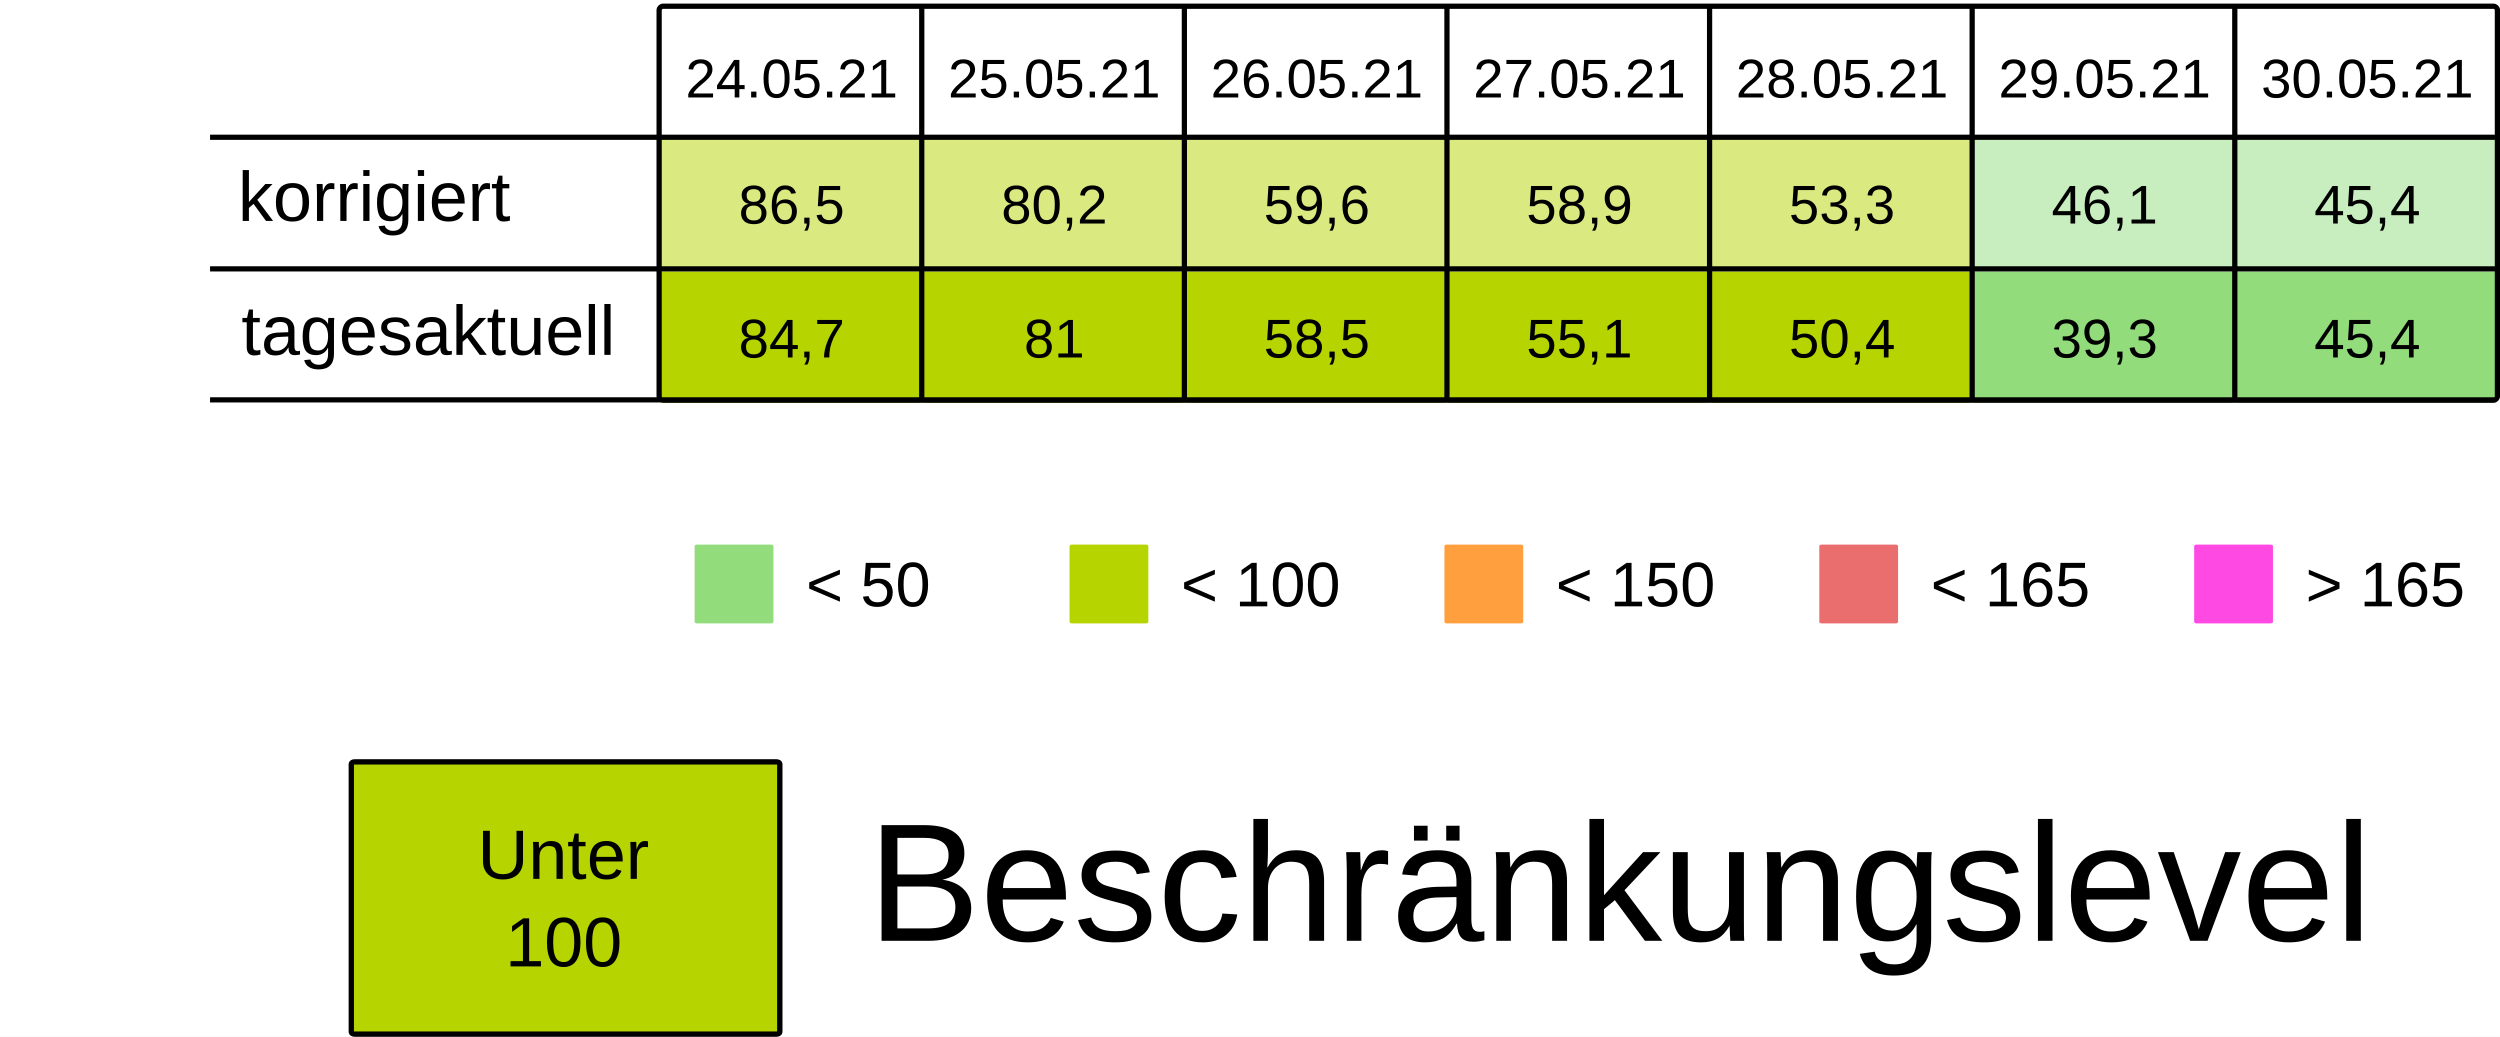
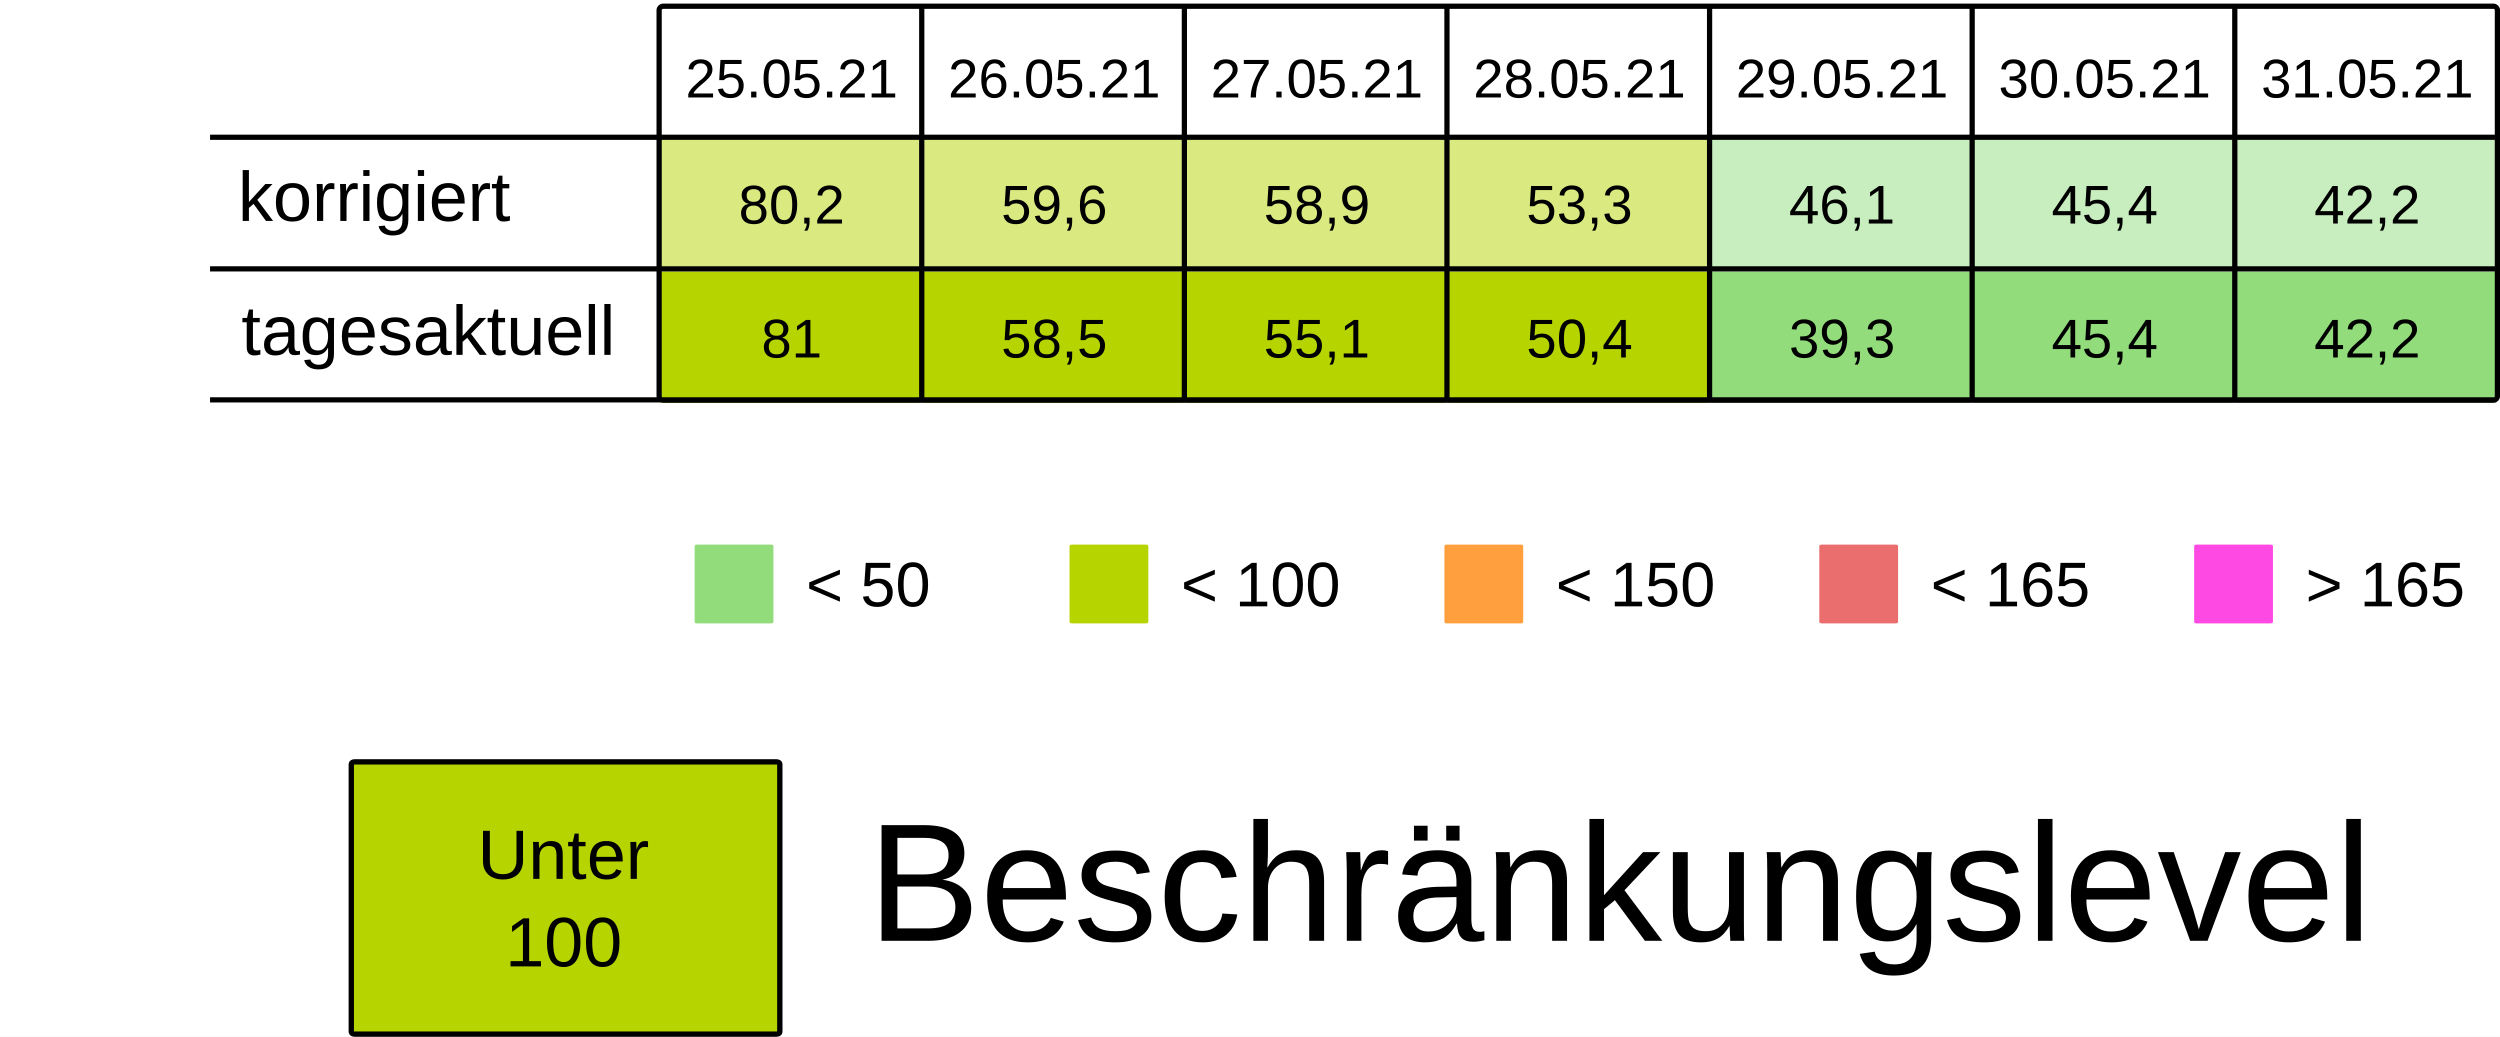
<svg xmlns="http://www.w3.org/2000/svg" viewBox="0 0 125.94 52.229" height="197.399" width="475.994">
  <rect width="100%" height="100%" x="-.001" fill="#fff" />
  <g transform="translate(-13.231 -25.355)">
    <rect ry=".106" rx=".169" y="32.284" x="46.434" height="6.615" width="13.229" fill="#B5D4007F" />
    <rect ry=".106" rx=".169" y="32.284" x="59.664" height="6.615" width="13.229" fill="#B5D4007F" />
    <rect ry=".106" rx=".169" y="32.284" x="72.893" height="6.615" width="13.229" fill="#B5D4007F" />
    <rect ry=".106" rx=".169" y="32.284" x="86.122" height="6.615" width="13.229" fill="#B5D4007F" />
-     <rect ry=".106" rx=".169" y="32.284" x="99.351" height="6.615" width="13.229" fill="#B5D4007F" />
+     <rect ry=".106" rx=".169" y="32.284" x="99.351" height="6.615" width="13.229" fill="#92dc7c7F" />
    <rect ry=".106" rx=".169" y="32.284" x="112.58" height="6.615" width="13.229" fill="#92dc7c7F" />
    <rect ry=".106" rx=".169" y="32.284" x="125.809" height="6.615" width="13.229" fill="#92dc7c7F" />
    <text y="30.266" x="53.113" style="line-height:125%;-inkscape-font-specification:Arial;text-align:center" font-weight="400" font-size="2.749" letter-spacing="0" word-spacing="0" font-family="Arial" text-anchor="middle" stroke-width=".064">
-       <tspan style="text-align:center" y="30.266" x="53.113">24.05.21</tspan>
+       <tspan style="text-align:center" y="30.266" x="53.113">25.05.21</tspan>
    </text>
    <text y="30.266" x="66.342" style="line-height:125%;-inkscape-font-specification:Arial;text-align:center" font-weight="400" font-size="2.749" letter-spacing="0" word-spacing="0" font-family="Arial" text-anchor="middle" stroke-width=".064">
-       <tspan style="text-align:center" y="30.266" x="66.342">25.05.21</tspan>
+       <tspan style="text-align:center" y="30.266" x="66.342">26.05.21</tspan>
    </text>
    <text y="30.266" x="79.571" style="line-height:125%;-inkscape-font-specification:Arial;text-align:center" font-weight="400" font-size="2.749" letter-spacing="0" word-spacing="0" font-family="Arial" text-anchor="middle" stroke-width=".064">
-       <tspan style="text-align:center" y="30.266" x="79.571">26.05.21</tspan>
+       <tspan style="text-align:center" y="30.266" x="79.571">27.05.21</tspan>
    </text>
    <text y="30.266" x="92.8" style="line-height:125%;-inkscape-font-specification:Arial;text-align:center" font-weight="400" font-size="2.749" letter-spacing="0" word-spacing="0" font-family="Arial" text-anchor="middle" stroke-width=".064">
-       <tspan style="text-align:center" y="30.266" x="92.8">27.05.21</tspan>
+       <tspan style="text-align:center" y="30.266" x="92.8">28.05.21</tspan>
    </text>
    <text y="30.266" x="106.029" style="line-height:125%;-inkscape-font-specification:Arial;text-align:center" font-weight="400" font-size="2.749" letter-spacing="0" word-spacing="0" font-family="Arial" text-anchor="middle" stroke-width=".064">
-       <tspan style="text-align:center" y="30.266" x="106.029">28.05.21</tspan>
+       <tspan style="text-align:center" y="30.266" x="106.029">29.05.21</tspan>
    </text>
    <text y="30.266" x="119.258" style="line-height:125%;-inkscape-font-specification:Arial;text-align:center" font-weight="400" font-size="2.749" letter-spacing="0" word-spacing="0" font-family="Arial" text-anchor="middle" stroke-width=".064">
-       <tspan style="text-align:center" y="30.266" x="119.258">29.05.21</tspan>
+       <tspan style="text-align:center" y="30.266" x="119.258">30.05.21</tspan>
    </text>
    <text y="30.266" x="132.488" style="line-height:125%;-inkscape-font-specification:Arial;text-align:center" font-weight="400" font-size="2.749" letter-spacing="0" word-spacing="0" font-family="Arial" text-anchor="middle" stroke-width=".064">
-       <tspan style="text-align:center" y="30.266" x="132.488">30.05.21</tspan>
+       <tspan style="text-align:center" y="30.266" x="132.488">31.05.21</tspan>
    </text>
    <text y="36.616" x="53.113" style="line-height:125%;-inkscape-font-specification:Arial;text-align:center" font-weight="400" font-size="2.749" letter-spacing="0" word-spacing="0" font-family="Arial" text-anchor="middle" stroke-width=".064">
-       <tspan style="text-align:center" y="36.616" x="53.113">86,5</tspan>
+       <tspan style="text-align:center" y="36.616" x="53.113">80,2</tspan>
    </text>
    <text y="36.616" x="66.342" style="line-height:125%;-inkscape-font-specification:Arial;text-align:center" font-weight="400" font-size="2.749" letter-spacing="0" word-spacing="0" font-family="Arial" text-anchor="middle" stroke-width=".064">
-       <tspan style="text-align:center" y="36.616" x="66.342">80,2</tspan>
+       <tspan style="text-align:center" y="36.616" x="66.342">59,6</tspan>
    </text>
    <text y="36.616" x="79.571" style="line-height:125%;-inkscape-font-specification:Arial;text-align:center" font-weight="400" font-size="2.749" letter-spacing="0" word-spacing="0" font-family="Arial" text-anchor="middle" stroke-width=".064">
-       <tspan style="text-align:center" y="36.616" x="79.571">59,6</tspan>
+       <tspan style="text-align:center" y="36.616" x="79.571">58,9</tspan>
    </text>
    <text y="36.616" x="92.8" style="line-height:125%;-inkscape-font-specification:Arial;text-align:center" font-weight="400" font-size="2.749" letter-spacing="0" word-spacing="0" font-family="Arial" text-anchor="middle" stroke-width=".064">
-       <tspan style="text-align:center" y="36.616" x="92.8">58,9</tspan>
+       <tspan style="text-align:center" y="36.616" x="92.8">53,3</tspan>
    </text>
    <text y="36.616" x="106.029" style="line-height:125%;-inkscape-font-specification:Arial;text-align:center" font-weight="400" font-size="2.749" letter-spacing="0" word-spacing="0" font-family="Arial" text-anchor="middle" stroke-width=".064">
-       <tspan style="text-align:center" y="36.616" x="106.029">53,3</tspan>
+       <tspan style="text-align:center" y="36.616" x="106.029">46,1</tspan>
    </text>
    <text y="36.616" x="119.258" style="line-height:125%;-inkscape-font-specification:Arial;text-align:center" font-weight="400" font-size="2.749" letter-spacing="0" word-spacing="0" font-family="Arial" text-anchor="middle" stroke-width=".064">
-       <tspan style="text-align:center" y="36.616" x="119.258">46,1</tspan>
+       <tspan style="text-align:center" y="36.616" x="119.258">45,4</tspan>
    </text>
    <text y="36.616" x="132.488" style="line-height:125%;-inkscape-font-specification:Arial;text-align:center" font-weight="400" font-size="2.749" letter-spacing="0" word-spacing="0" font-family="Arial" text-anchor="middle" stroke-width=".064">
-       <tspan style="text-align:center" y="36.616" x="132.488">45,4</tspan>
+       <tspan style="text-align:center" y="36.616" x="132.488">42,2</tspan>
    </text>
    <rect ry=".071" rx=".12" y="52.79" x="48.224" height="3.969" width="3.969" fill="#92dc7c" />
    <text y="55.896" x="53.84" style="line-height:125%;-inkscape-font-specification:Arial" font-weight="400" font-size="3.175" letter-spacing="0" word-spacing="0" font-family="Arial" stroke-width=".265">
      <tspan y="55.896" x="53.84">&lt; 50</tspan>
    </text>
    <rect ry=".071" rx=".12" y="52.79" x="67.11" height="3.969" width="3.969" fill="#B5D400" />
    <text y="55.896" x="72.726" style="line-height:125%;-inkscape-font-specification:Arial" font-weight="400" font-size="3.175" letter-spacing="0" word-spacing="0" font-family="Arial" stroke-width=".265">
      <tspan y="55.896" x="72.726">&lt; 100</tspan>
    </text>
    <rect ry=".071" rx=".12" y="52.79" x="104.88" height="3.969" width="3.969" fill="#ea6e6e" />
    <text y="55.896" x="110.496" style="line-height:125%;-inkscape-font-specification:Arial" font-weight="400" font-size="3.175" letter-spacing="0" word-spacing="0" font-family="Arial" stroke-width=".265">
      <tspan y="55.896" x="110.496">&lt; 165</tspan>
    </text>
    <rect ry=".071" rx=".12" y="52.79" x="123.765" height="3.969" width="3.969" fill="#FF49E3" />
    <text y="55.896" x="129.381" style="line-height:125%;-inkscape-font-specification:Arial" font-weight="400" font-size="3.175" letter-spacing="0" word-spacing="0" font-family="Arial" stroke-width=".265">
      <tspan y="55.896" x="129.381">&gt; 165</tspan>
    </text>
    <rect ry=".071" rx=".12" y="52.79" x="85.995" height="3.969" width="3.969" fill="#ff9f3d" />
    <text y="55.896" x="91.61" style="line-height:125%;-inkscape-font-specification:Arial" font-weight="400" font-size="3.175" letter-spacing="0" word-spacing="0" font-family="Arial" stroke-width=".265">
      <tspan y="55.896" x="91.61">&lt; 150</tspan>
    </text>
    <rect ry=".106" rx=".169" y="39.031" x="46.435" height="6.615" width="13.229" fill="#B5D400" />
    <rect ry=".106" rx=".169" y="39.031" x="59.665" height="6.615" width="13.229" fill="#B5D400" />
    <rect ry=".106" rx=".169" y="39.031" x="72.894" height="6.615" width="13.229" fill="#B5D400" />
    <rect ry=".106" rx=".169" y="39.031" x="86.123" height="6.615" width="13.229" fill="#B5D400" />
-     <rect ry=".106" rx=".169" y="39.031" x="99.352" height="6.615" width="13.229" fill="#B5D400" />
+     <rect ry=".106" rx=".169" y="39.031" x="99.352" height="6.615" width="13.229" fill="#92dc7c" />
    <rect ry=".106" rx=".169" y="39.031" x="112.581" height="6.615" width="13.229" fill="#92dc7c" />
    <rect ry=".106" rx=".169" y="39.031" x="125.81" height="6.615" width="13.229" fill="#92dc7c" />
    <text y="43.363" x="53.114" style="line-height:125%;-inkscape-font-specification:Arial;text-align:center" font-weight="400" font-size="2.749" letter-spacing="0" word-spacing="0" font-family="Arial" text-anchor="middle" stroke-width=".064">
-       <tspan style="text-align:center" y="43.363" x="53.114">84,7</tspan>
+       <tspan style="text-align:center" y="43.363" x="53.114">81</tspan>
    </text>
    <text y="43.363" x="66.343" style="line-height:125%;-inkscape-font-specification:Arial;text-align:center" font-weight="400" font-size="2.749" letter-spacing="0" word-spacing="0" font-family="Arial" text-anchor="middle" stroke-width=".064">
-       <tspan style="text-align:center" y="43.363" x="66.343">81</tspan>
+       <tspan style="text-align:center" y="43.363" x="66.343">58,5</tspan>
    </text>
    <text y="43.363" x="79.572" style="line-height:125%;-inkscape-font-specification:Arial;text-align:center" font-weight="400" font-size="2.749" letter-spacing="0" word-spacing="0" font-family="Arial" text-anchor="middle" stroke-width=".064">
-       <tspan style="text-align:center" y="43.363" x="79.572">58,5</tspan>
+       <tspan style="text-align:center" y="43.363" x="79.572">55,1</tspan>
    </text>
    <text y="43.363" x="92.801" style="line-height:125%;-inkscape-font-specification:Arial;text-align:center" font-weight="400" font-size="2.749" letter-spacing="0" word-spacing="0" font-family="Arial" text-anchor="middle" stroke-width=".064">
-       <tspan style="text-align:center" y="43.363" x="92.801">55,1</tspan>
+       <tspan style="text-align:center" y="43.363" x="92.801">50,4</tspan>
    </text>
    <text y="43.363" x="106.03" style="line-height:125%;-inkscape-font-specification:Arial;text-align:center" font-weight="400" font-size="2.749" letter-spacing="0" word-spacing="0" font-family="Arial" text-anchor="middle" stroke-width=".064">
-       <tspan style="text-align:center" y="43.363" x="106.03">50,4</tspan>
+       <tspan style="text-align:center" y="43.363" x="106.03">39,3</tspan>
    </text>
    <text y="43.363" x="119.259" style="line-height:125%;-inkscape-font-specification:Arial;text-align:center" font-weight="400" font-size="2.749" letter-spacing="0" word-spacing="0" font-family="Arial" text-anchor="middle" stroke-width=".064">
-       <tspan style="text-align:center" y="43.363" x="119.259">39,3</tspan>
+       <tspan style="text-align:center" y="43.363" x="119.259">45,4</tspan>
    </text>
    <text y="43.363" x="132.489" style="line-height:125%;-inkscape-font-specification:Arial;text-align:center" font-weight="400" font-size="2.749" letter-spacing="0" word-spacing="0" font-family="Arial" text-anchor="middle" stroke-width=".064">
-       <tspan style="text-align:center" y="43.363" x="132.489">45,4</tspan>
+       <tspan style="text-align:center" y="43.363" x="132.489">42,2</tspan>
    </text>
    <text style="line-height:125%;-inkscape-font-specification:Arial" x="25.224" y="36.483" font-weight="400" font-size="3.528" font-family="Arial" letter-spacing="0" word-spacing="0" stroke-width=".265">
      <tspan x="25.224" y="36.483">korrigiert</tspan>
    </text>
    <text style="line-height:125%;-inkscape-font-specification:Arial" x="25.396" y="43.23" font-weight="400" font-size="3.528" font-family="Arial" letter-spacing="0" word-spacing="0" stroke-width=".265">
      <tspan x="25.396" y="43.23">tagesaktuell</tspan>
    </text>
    <path d="M59.665 25.802v19.844zm13.23 0v19.844zm13.228 0v19.844zm13.23 0v19.844zm13.228 0v19.844zm13.23 0v19.844zM23.812 32.27h115.096zm0 6.629h115.096zm0 6.6h115.096zm22.823-19.83h92.206c.11 0 .2.09.2.2v19.445a.2.2 0 01-.2.2H46.635a.2.2 0 01-.2-.2V25.869c0-.11.089-.2.2-.2z" fill="none" stroke="#000" stroke-width=".264" />
    <rect ry=".108" rx=".169" y="63.735" x="30.927" height="13.715" width="21.588" fill="#B5D400" stroke-miterlimit="0" stroke="#000" stroke-width=".269" />
    <text y="69.629" x="41.626" style="line-height:125%;-inkscape-font-specification:Arial;text-align:center" font-weight="400" font-size="3.528" letter-spacing="0" word-spacing="0" font-family="Arial" text-anchor="middle" stroke-width=".265">
      <tspan style="text-align:center" y="69.629" x="42.1">Unter</tspan>
      <tspan style="text-align:center" y="74.038" x="41.626">100</tspan>
    </text>
    <text style="line-height:125%;-inkscape-font-specification:Arial" x="56.955" y="72.75" font-weight="400" font-size="8.467" font-family="Arial" letter-spacing="0" word-spacing="0" stroke-width=".265">
      <tspan x="56.955" y="72.75">Beschränkungslevel</tspan>
    </text>
  </g>
</svg>
